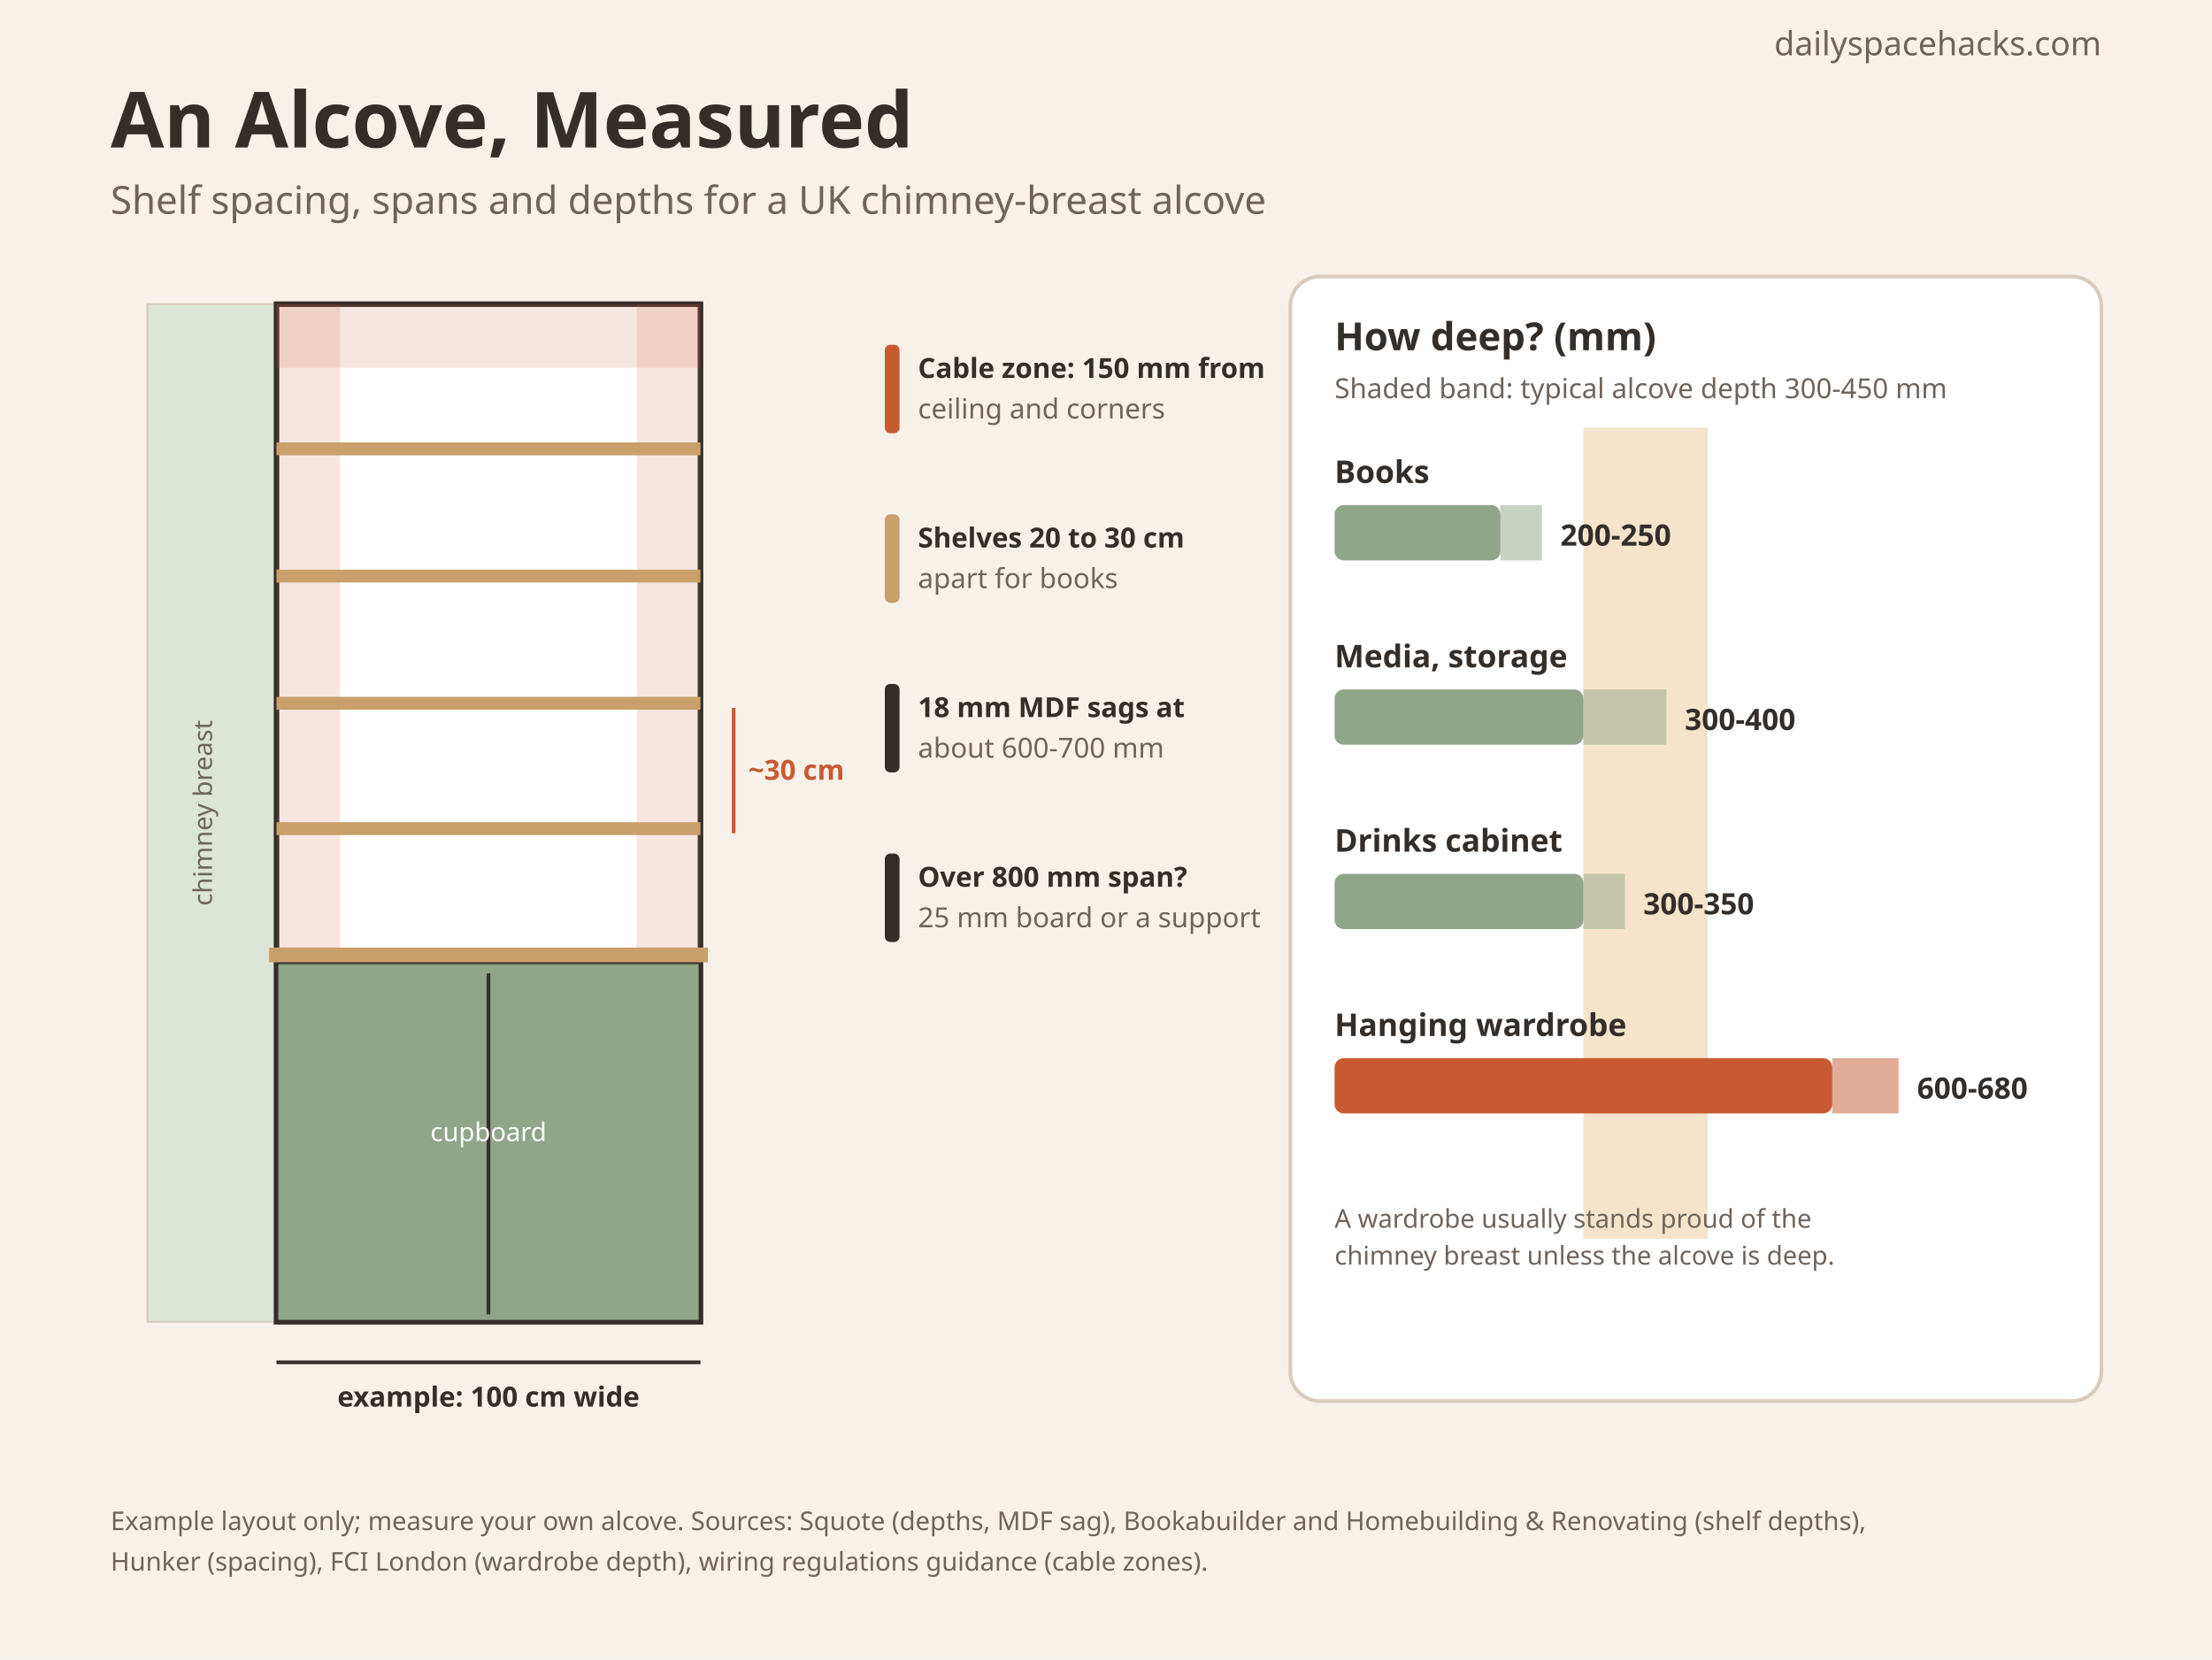
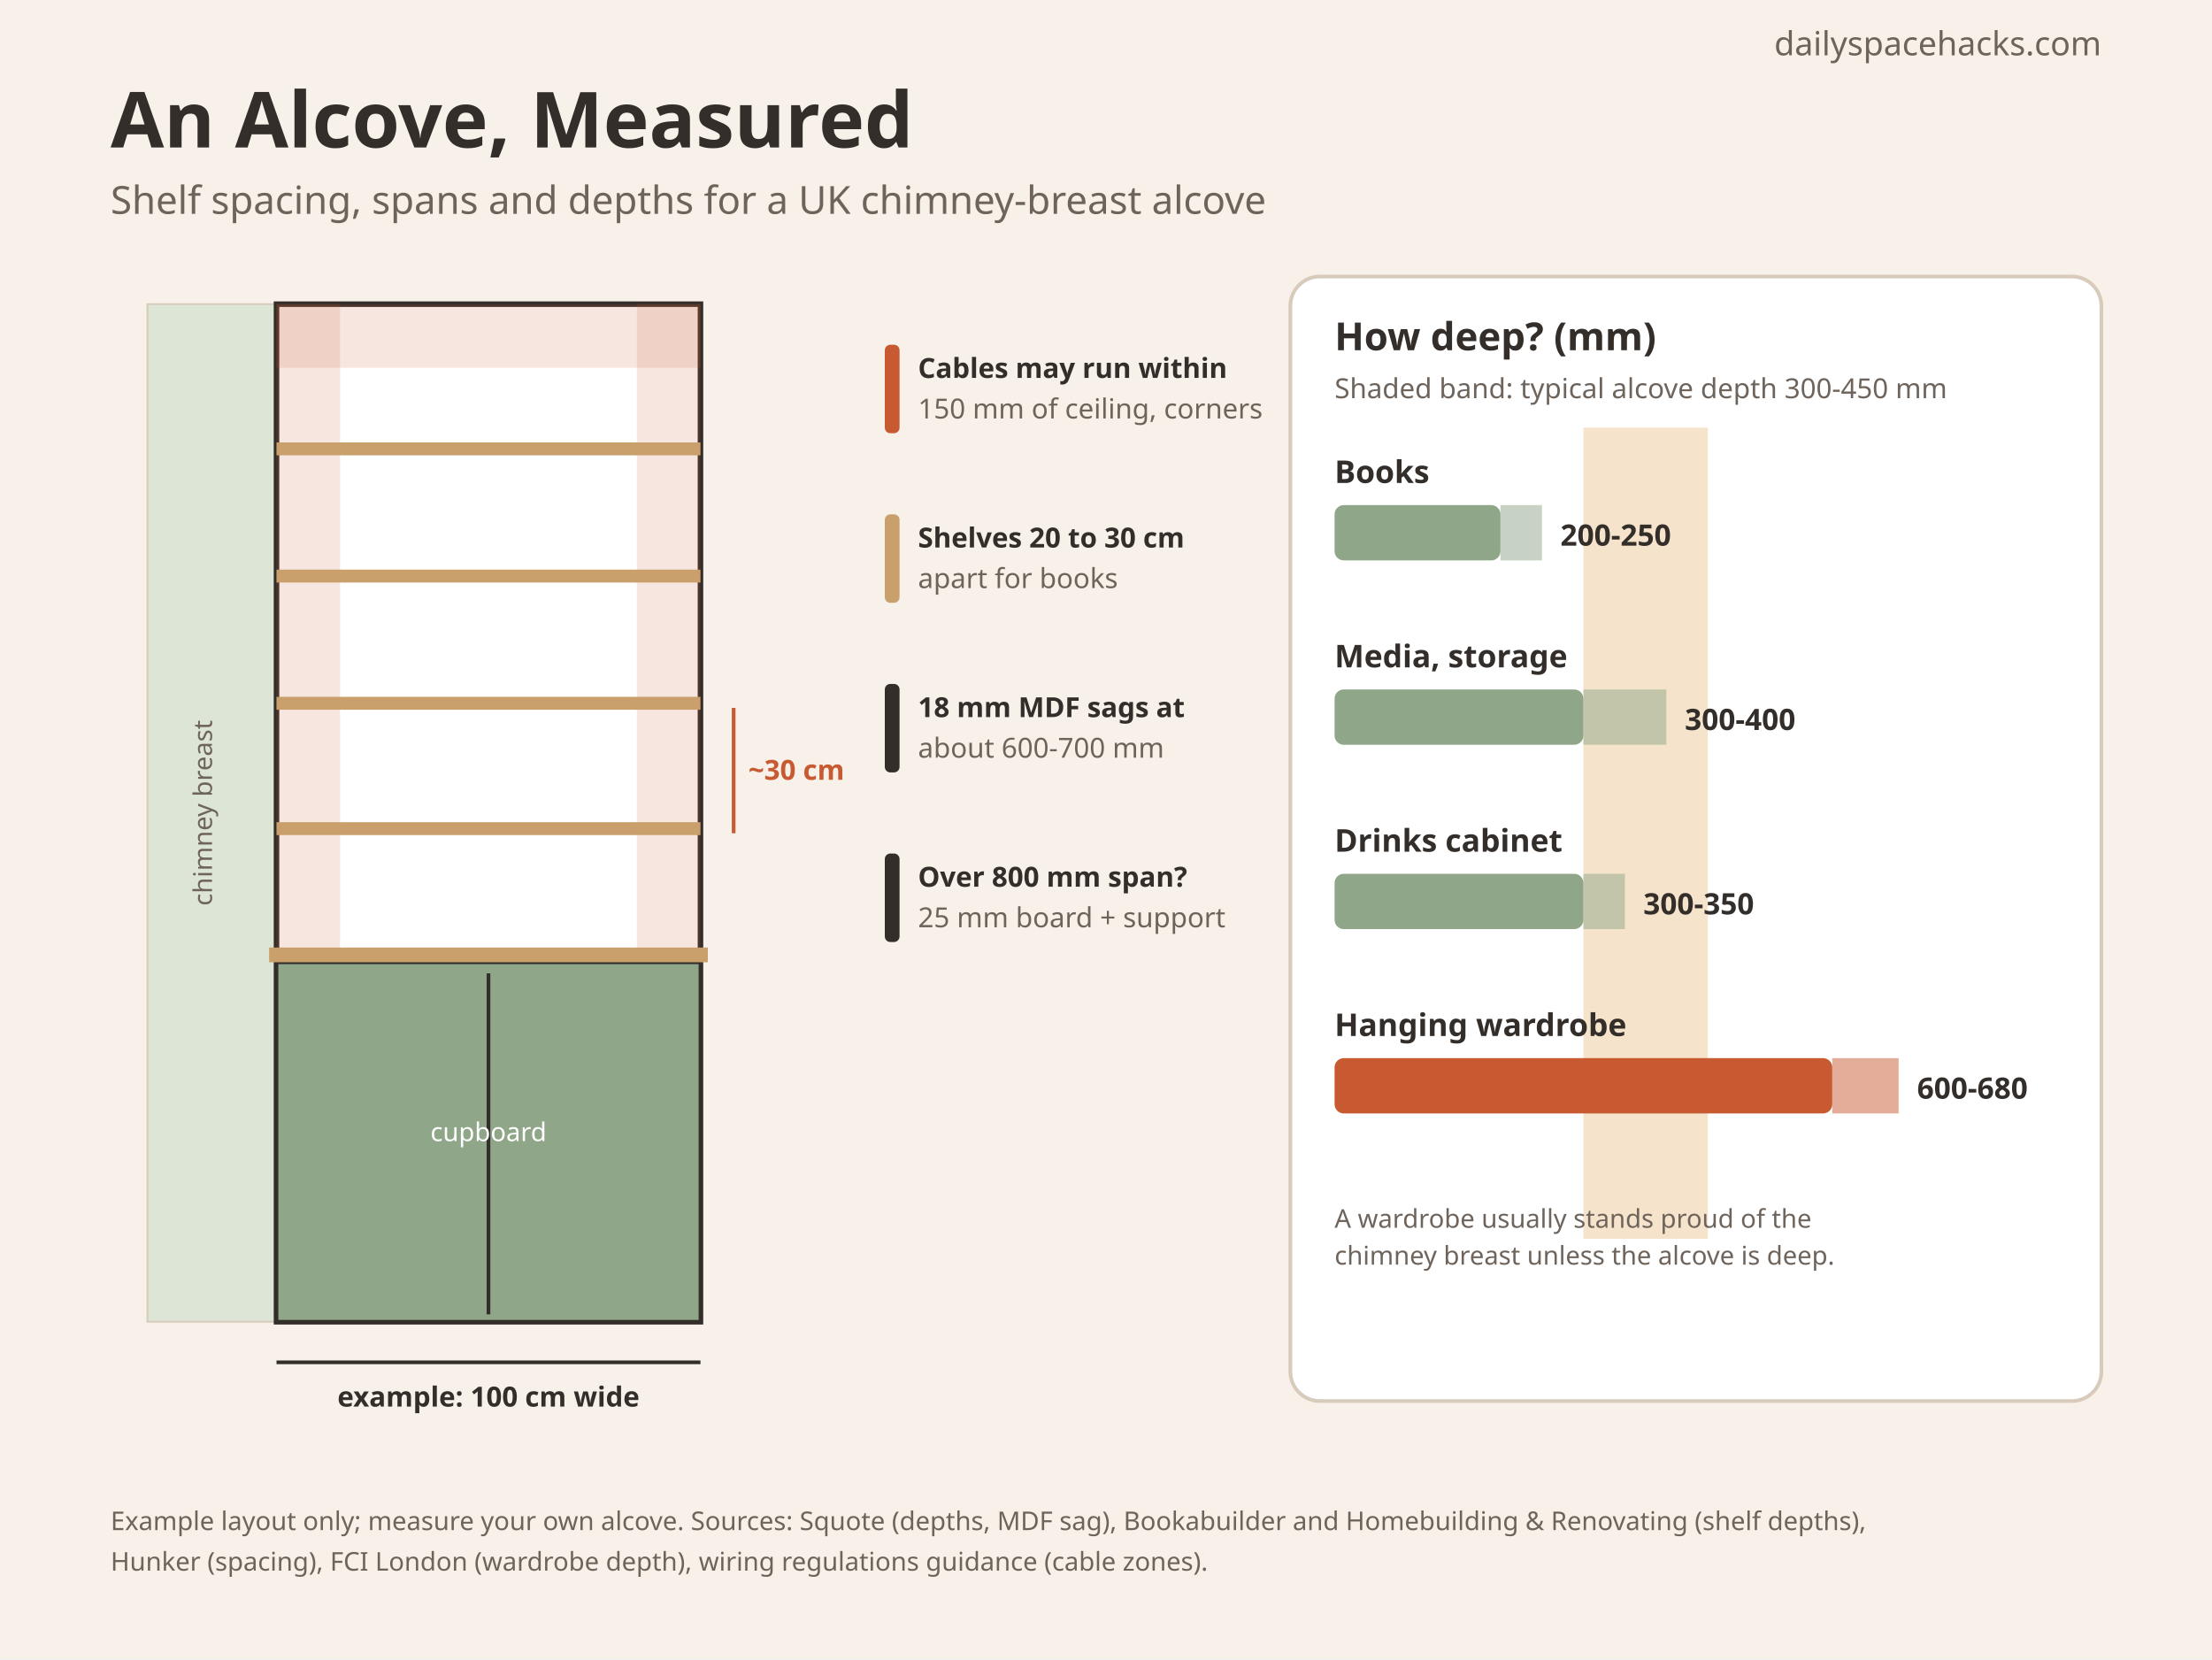
<svg xmlns="http://www.w3.org/2000/svg" viewBox="0 0 1200 900" font-family="Poppins, sans-serif" role="img" aria-labelledby="al-t al-d">
  <rect width="1200" height="900" fill="#F7F1E9" />
  <text x="60" y="80" font-size="42" font-weight="700" fill="#342E2A">An Alcove, Measured</text>
  <text x="60" y="116" font-size="21" fill="#6E645C">Shelf spacing, spans and depths for a UK chimney-breast alcove</text>
  <text x="1140" y="30" font-size="18" fill="#6E645C" text-anchor="end">dailyspacehacks.com</text>
  <rect x="80" y="165" width="70" height="552" fill="#DCE5D6" stroke="#D8CBBB" />
  <text x="115" y="441" font-size="14" fill="#6E645C" text-anchor="middle" transform="rotate(-90 115 441)">chimney breast</text>
  <rect x="150" y="165" width="230" height="552" fill="#FFFFFF" stroke="#342E2A" stroke-width="3" />
  <rect x="150" y="165" width="230" height="34.5" fill="#C85A32" opacity="0.15" />
  <rect x="150" y="165" width="34.5" height="552" fill="#C85A32" opacity="0.15" />
  <rect x="345.5" y="165" width="34.5" height="552" fill="#C85A32" opacity="0.15" />
  <rect x="150" y="522" width="230" height="195" fill="#8FA689" stroke="#342E2A" stroke-width="2" />
  <line x1="265" y1="528" x2="265" y2="713.0" stroke="#342E2A" stroke-width="2" />
  <rect x="146" y="514" width="238" height="8" fill="#C9A06B" />
  <rect x="150" y="446" width="230" height="7" fill="#C9A06B" />
  <rect x="150" y="378" width="230" height="7" fill="#C9A06B" />
  <rect x="150" y="309" width="230" height="7" fill="#C9A06B" />
  <rect x="150" y="240" width="230" height="7" fill="#C9A06B" />
  <line x1="398.0" y1="452" x2="398.0" y2="384" stroke="#C85A32" stroke-width="2" />
  <text x="406.0" y="423" font-size="15" font-weight="700" fill="#C85A32">~30 cm</text>
  <line x1="150" y1="739.0" x2="380" y2="739.0" stroke="#342E2A" stroke-width="2" />
  <text x="265" y="763.0" font-size="15" font-weight="700" fill="#342E2A" text-anchor="middle">example: 100 cm wide</text>
  <text x="265" y="619" font-size="14" fill="#FFFFFF" text-anchor="middle">cupboard</text>
  <rect x="480.0" y="187" width="8" height="48" rx="3" fill="#C85A32" />
-   <text x="498.0" y="205" font-size="15" font-weight="700" fill="#342E2A">Cable zone: 150 mm from</text>
-   <text x="498.0" y="227" font-size="15" fill="#6E645C">ceiling and corners</text>
+   <text x="498.0" y="205" font-size="15" font-weight="700" fill="#342E2A">Cables may run within</text>
+   <text x="498.0" y="227" font-size="15" fill="#6E645C">150 mm of ceiling, corners</text>
  <rect x="480.0" y="279" width="8" height="48" rx="3" fill="#C9A06B" />
  <text x="498.0" y="297" font-size="15" font-weight="700" fill="#342E2A">Shelves 20 to 30 cm</text>
  <text x="498.0" y="319" font-size="15" fill="#6E645C">apart for books</text>
  <rect x="480.0" y="371" width="8" height="48" rx="3" fill="#342E2A" />
  <text x="498.0" y="389" font-size="15" font-weight="700" fill="#342E2A">18 mm MDF sags at</text>
  <text x="498.0" y="411" font-size="15" fill="#6E645C">about 600-700 mm</text>
  <rect x="480.0" y="463" width="8" height="48" rx="3" fill="#342E2A" />
  <text x="498.0" y="481" font-size="15" font-weight="700" fill="#342E2A">Over 800 mm span?</text>
-   <text x="498.0" y="503" font-size="15" fill="#6E645C">25 mm board or a support</text>
+   <text x="498.0" y="503" font-size="15" fill="#6E645C">25 mm board + support</text>
  <rect x="700" y="150" width="440" height="610" rx="16" fill="#FFFFFF" stroke="#D8CBBB" stroke-width="2" />
  <text x="724" y="190" font-size="21" font-weight="700" fill="#342E2A">How deep? (mm)</text>
  <text x="724" y="216" font-size="15" fill="#6E645C">Shaded band: typical alcove depth 300-450 mm</text>
  <rect x="859.0" y="232" width="67.5" height="440" fill="#ECCDA0" opacity="0.55" />
  <text x="724" y="262" font-size="17" font-weight="700" fill="#342E2A">Books</text>
  <rect x="724" y="274" width="90.0" height="30" rx="5" fill="#8FA689" />
  <rect x="814.0" y="274" width="22.5" height="30" fill="#8FA689" opacity="0.5" />
  <text x="846.5" y="296" font-size="16" font-weight="700" fill="#342E2A">200-250</text>
  <text x="724" y="362" font-size="17" font-weight="700" fill="#342E2A">Media, storage</text>
  <rect x="724" y="374" width="135.0" height="30" rx="5" fill="#8FA689" />
  <rect x="859.0" y="374" width="45.0" height="30" fill="#8FA689" opacity="0.5" />
  <text x="914.0" y="396" font-size="16" font-weight="700" fill="#342E2A">300-400</text>
  <text x="724" y="462" font-size="17" font-weight="700" fill="#342E2A">Drinks cabinet</text>
  <rect x="724" y="474" width="135.0" height="30" rx="5" fill="#8FA689" />
  <rect x="859.0" y="474" width="22.5" height="30" fill="#8FA689" opacity="0.5" />
  <text x="891.5" y="496" font-size="16" font-weight="700" fill="#342E2A">300-350</text>
  <text x="724" y="562" font-size="17" font-weight="700" fill="#342E2A">Hanging wardrobe</text>
  <rect x="724" y="574" width="270.0" height="30" rx="5" fill="#C85A32" />
  <rect x="994.0" y="574" width="36.0" height="30" fill="#C85A32" opacity="0.5" />
  <text x="1040.0" y="596" font-size="16" font-weight="700" fill="#342E2A">600-680</text>
  <text x="724" y="666" font-size="14" fill="#6E645C">A wardrobe usually stands proud of the</text>
  <text x="724" y="686" font-size="14" fill="#6E645C">chimney breast unless the alcove is deep.</text>
  <text x="60" y="830" font-size="14" fill="#6E645C">Example layout only; measure your own alcove. Sources: Squote (depths, MDF sag), Bookabuilder and Homebuilding &amp; Renovating (shelf depths),</text>
  <text x="60" y="852" font-size="14" fill="#6E645C">Hunker (spacing), FCI London (wardrobe depth), wiring regulations guidance (cable zones).</text>
</svg>
